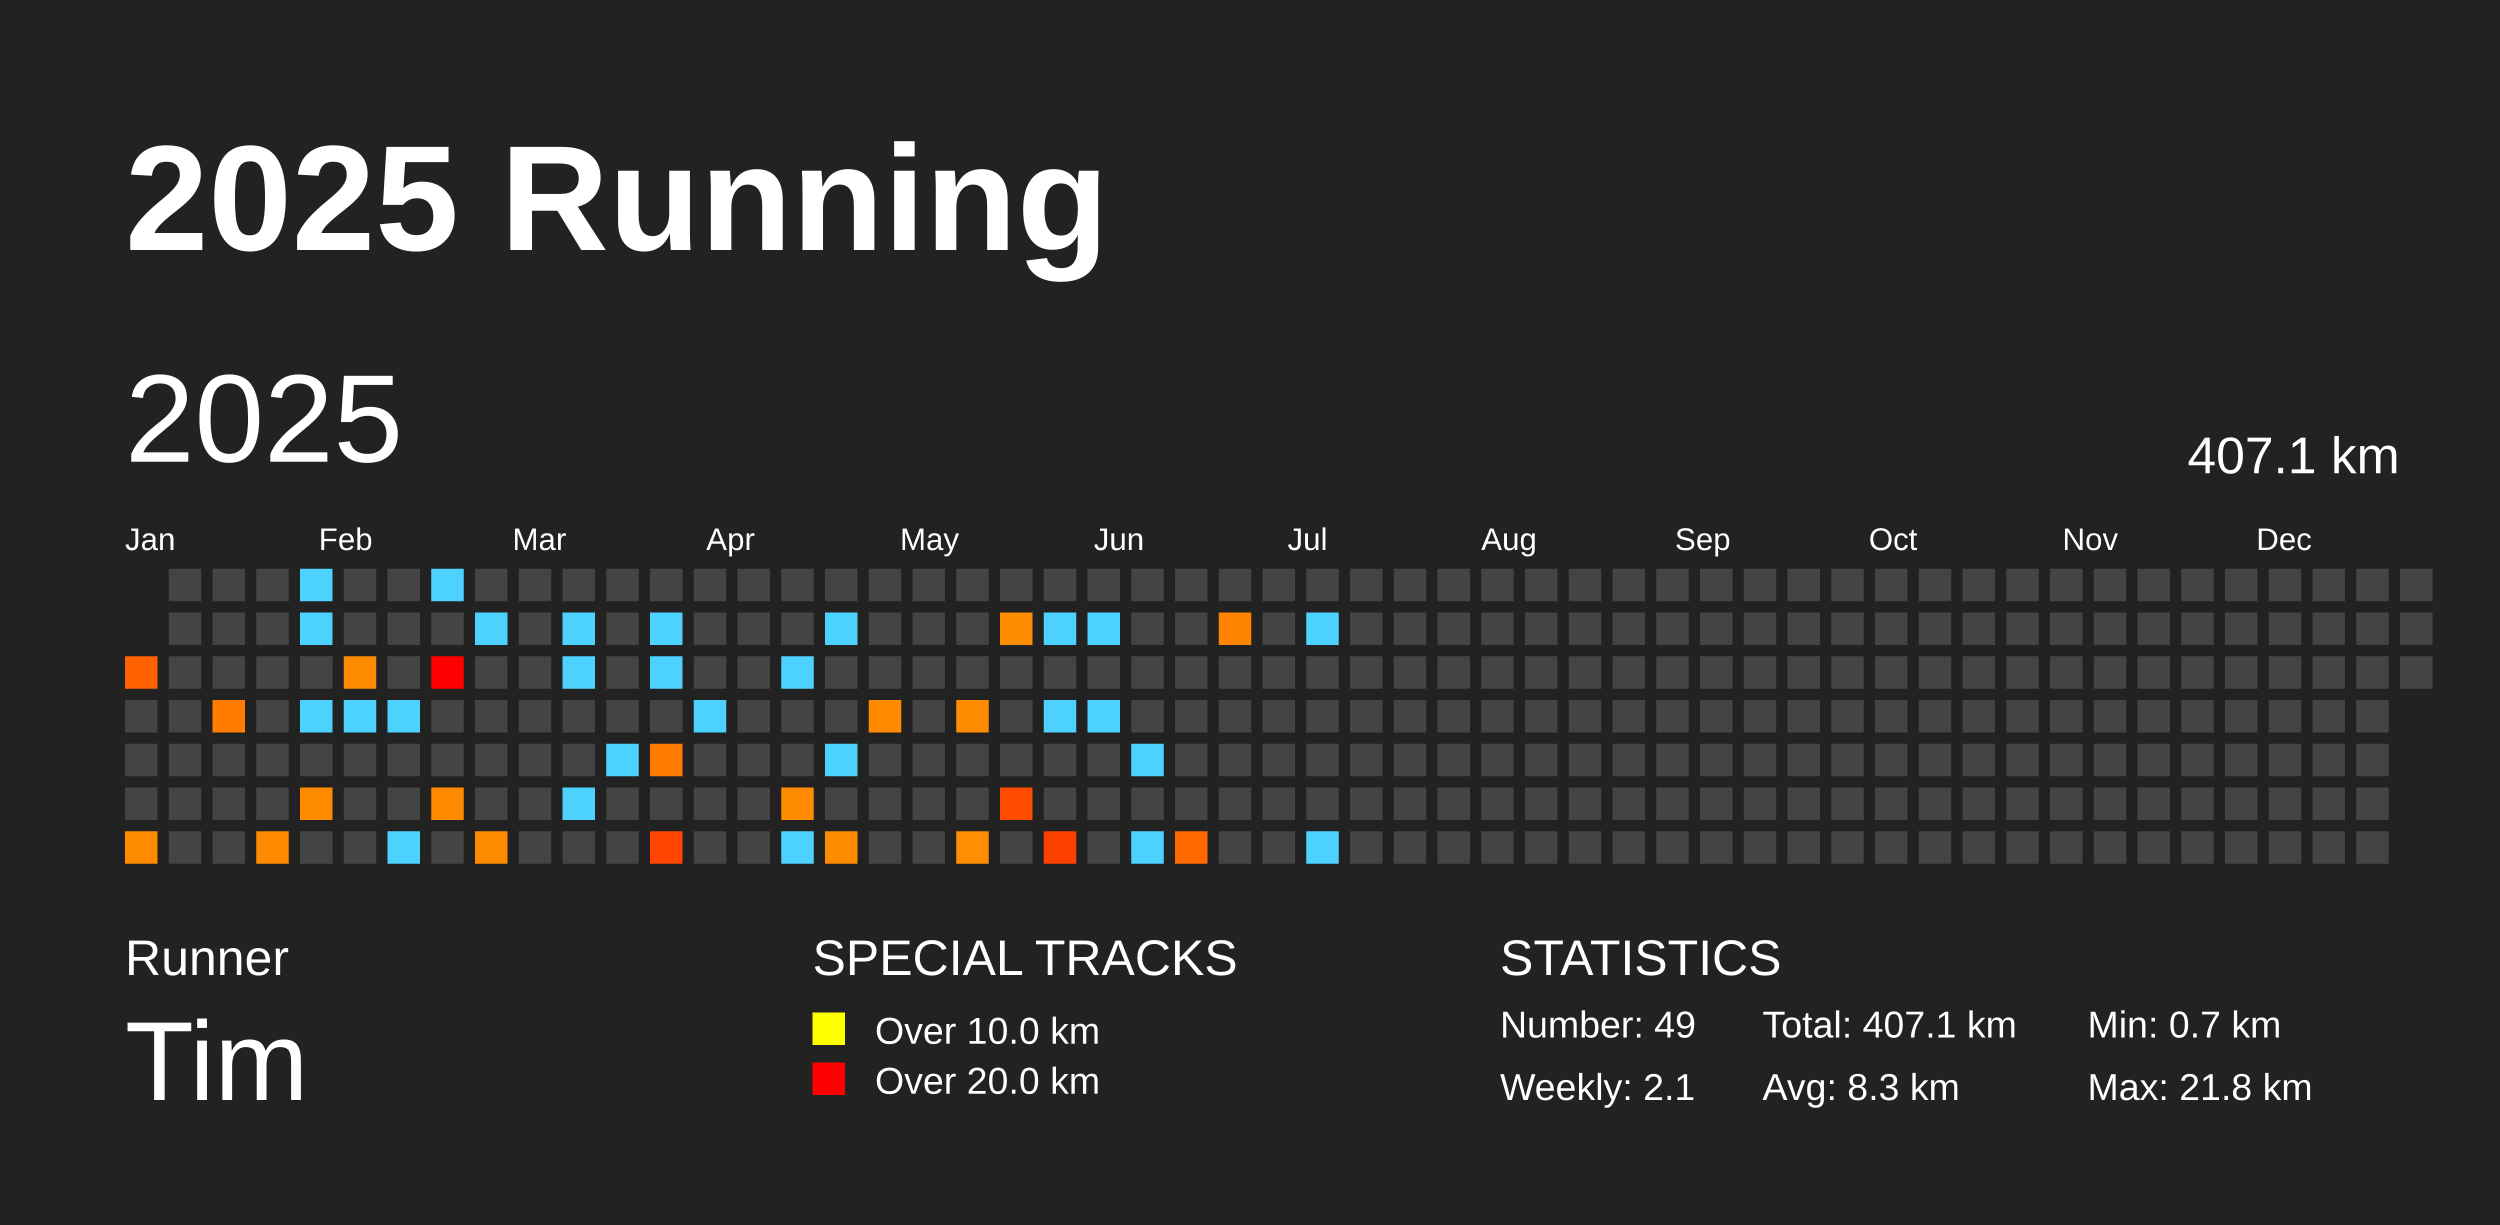
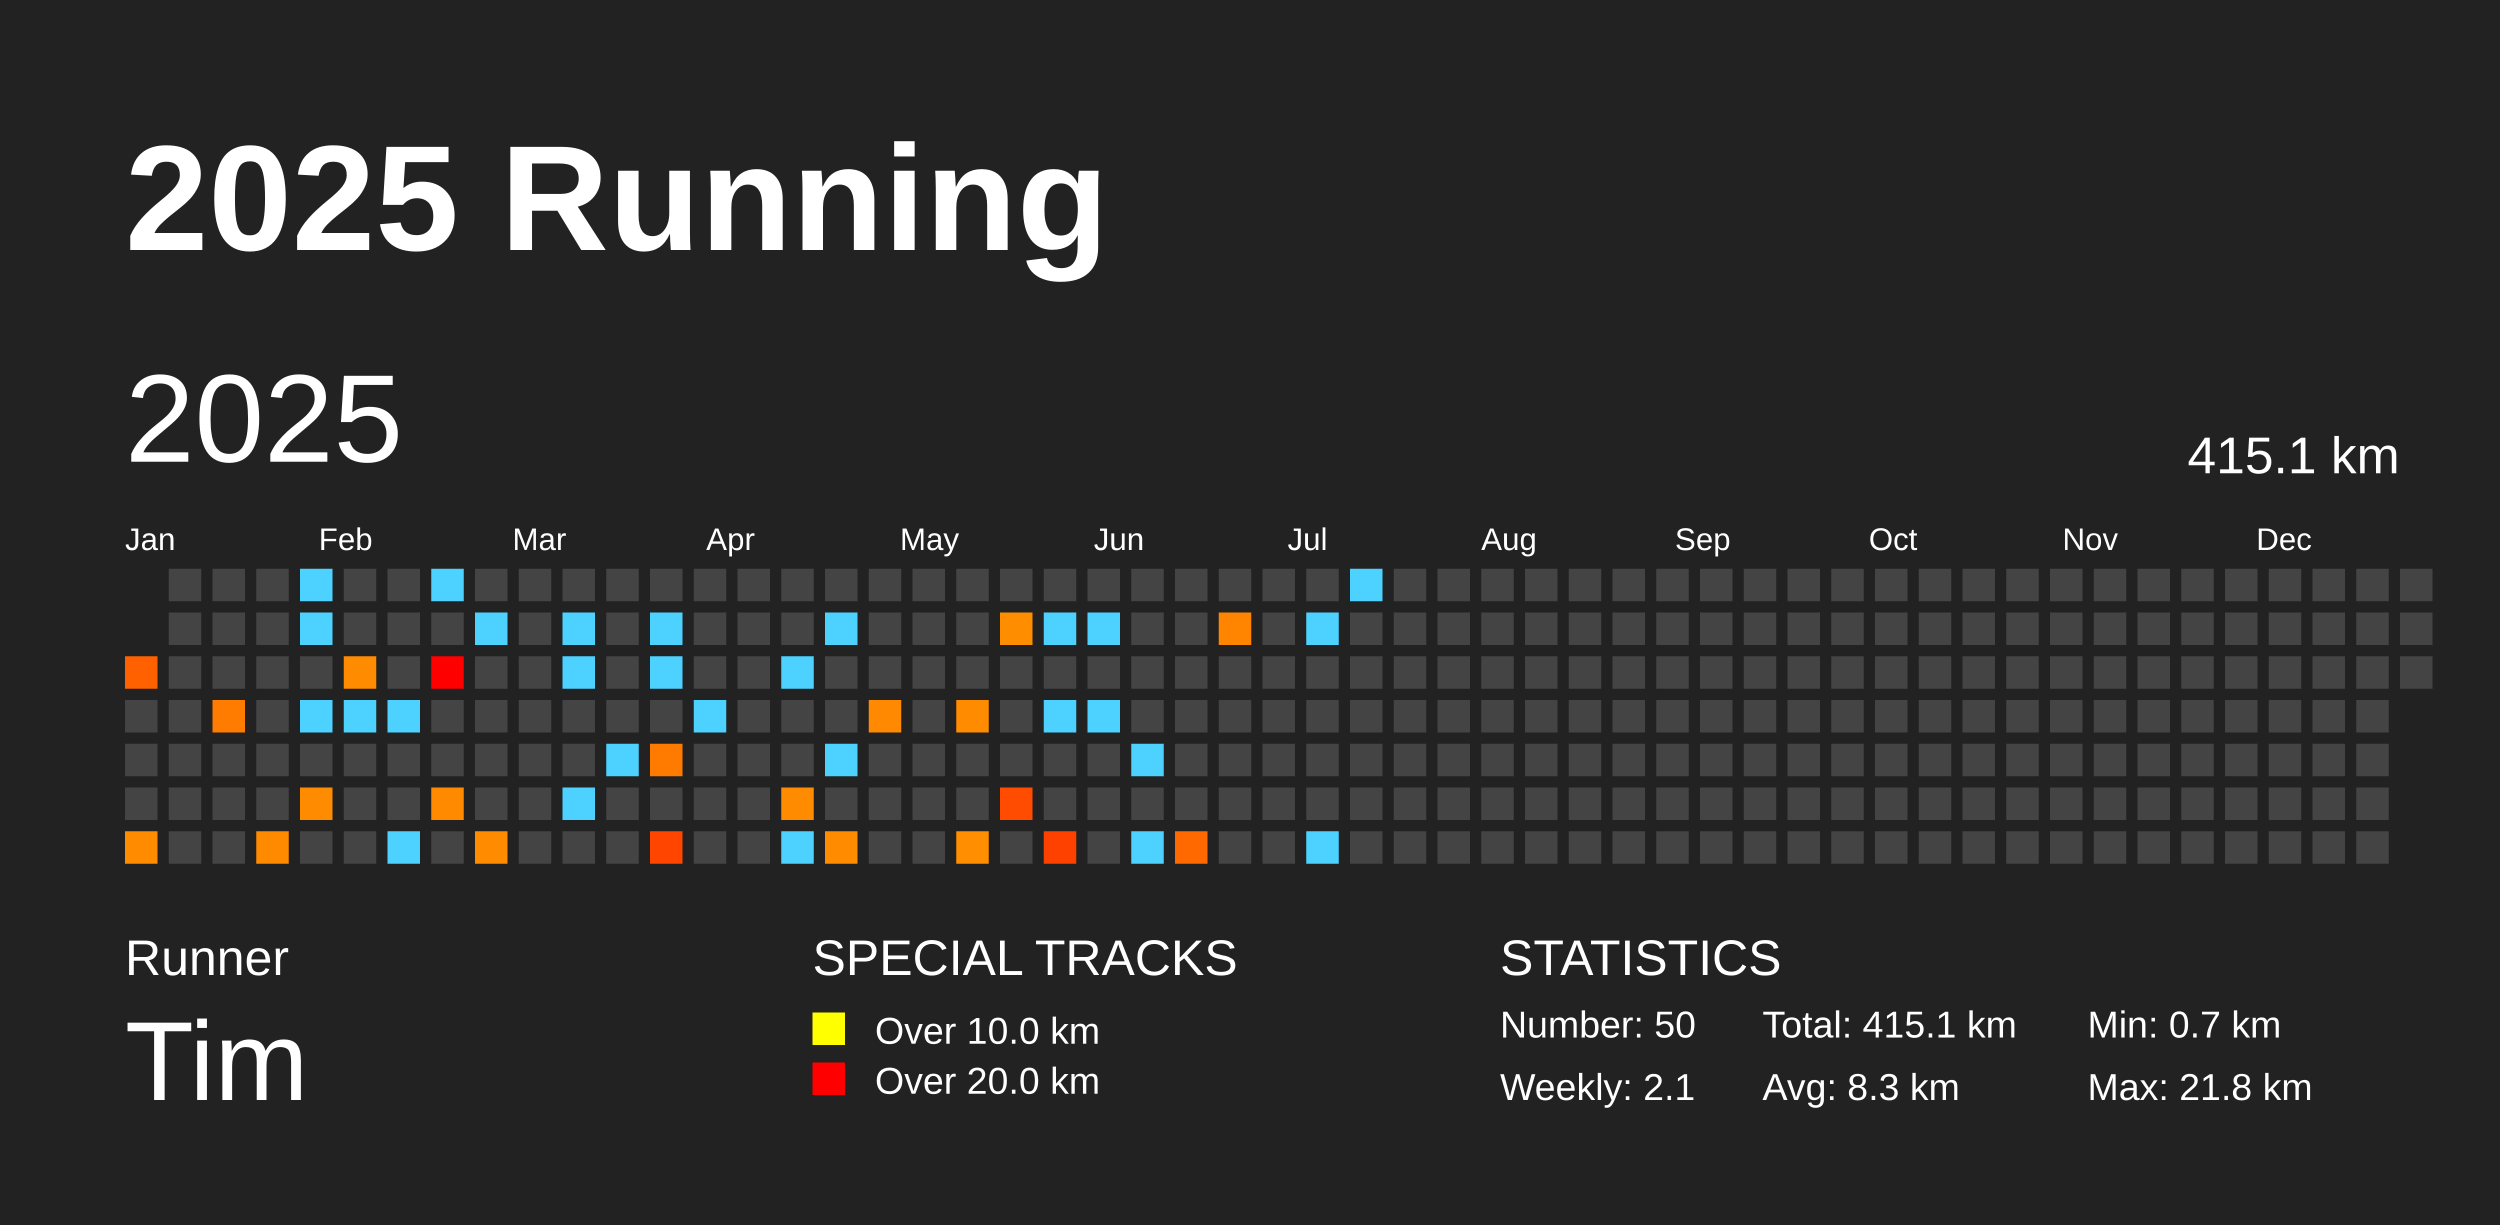
<svg xmlns="http://www.w3.org/2000/svg" baseProfile="full" height="98mm" version="1.1" viewBox="0,0,200,98" width="200mm">
  <defs />
  <rect fill="#222222" height="98" width="200" x="0" y="0" />
  <text fill="#FFFFFF" style="font-size:12px; font-family:Arial; font-weight:bold;" x="10" y="20">2025 Running</text>
  <text fill="#FFFFFF" style="font-size:4px; font-family:Arial" x="10" y="78">Runner</text>
  <text fill="#FFFFFF" style="font-size:9px; font-family:Arial" x="10" y="88">Tim</text>
  <text fill="#FFFFFF" style="font-size:4px; font-family:Arial" x="65" y="78">SPECIAL TRACKS</text>
  <rect fill="yellow" height="2.6" width="2.6" x="65" y="81" />
  <text fill="#FFFFFF" style="font-size:3px; font-family:Arial" x="70" y="83.5">Over 10.0 km</text>
  <rect fill="red" height="2.6" width="2.6" x="65" y="85" />
  <text fill="#FFFFFF" style="font-size:3px; font-family:Arial" x="70" y="87.5">Over 20.0 km</text>
  <text fill="#FFFFFF" style="font-size:4px; font-family:Arial" x="120" y="78">STATISTICS</text>
-   <text fill="#FFFFFF" style="font-size:3px; font-family:Arial" x="120" y="83">Number: 49</text>
+   <text fill="#FFFFFF" style="font-size:3px; font-family:Arial" x="120" y="83">Number: 50</text>
  <text fill="#FFFFFF" style="font-size:3px; font-family:Arial" x="120" y="88">Weekly: 2.1</text>
-   <text fill="#FFFFFF" style="font-size:3px; font-family:Arial" x="141" y="83">Total: 407.1 km</text>
+   <text fill="#FFFFFF" style="font-size:3px; font-family:Arial" x="141" y="83">Total: 415.1 km</text>
  <text fill="#FFFFFF" style="font-size:3px; font-family:Arial" x="141" y="88">Avg: 8.3 km</text>
  <text fill="#FFFFFF" style="font-size:3px; font-family:Arial" x="167" y="83">Min: 0.7 km</text>
  <text fill="#FFFFFF" style="font-size:3px; font-family:Arial" x="167" y="88">Max: 21.8 km</text>
  <text dominant-baseline="hanging" fill="#FFFFFF" style="font-size:10.0px; font-family:Arial;" x="10" y="30">2025</text>
-   <text dominant-baseline="hanging" fill="#FFFFFF" style="font-size:4.125px; font-family:Arial;" x="175" y="35">407.1 km</text>
+   <text dominant-baseline="hanging" fill="#FFFFFF" style="font-size:4.125px; font-family:Arial;" x="175" y="35">415.1 km</text>
  <text fill="#FFFFFF" style="font-size:2.5px; font-family:Arial" x="10.0" y="44">Jan</text>
  <text fill="#FFFFFF" style="font-size:2.5px; font-family:Arial" x="25.5" y="44">Feb</text>
  <text fill="#FFFFFF" style="font-size:2.5px; font-family:Arial" x="41.0" y="44">Mar</text>
  <text fill="#FFFFFF" style="font-size:2.5px; font-family:Arial" x="56.5" y="44">Apr</text>
  <text fill="#FFFFFF" style="font-size:2.5px; font-family:Arial" x="72.0" y="44">May</text>
  <text fill="#FFFFFF" style="font-size:2.5px; font-family:Arial" x="87.5" y="44">Jun</text>
  <text fill="#FFFFFF" style="font-size:2.5px; font-family:Arial" x="103.0" y="44">Jul</text>
  <text fill="#FFFFFF" style="font-size:2.5px; font-family:Arial" x="118.5" y="44">Aug</text>
  <text fill="#FFFFFF" style="font-size:2.5px; font-family:Arial" x="134.0" y="44">Sep</text>
  <text fill="#FFFFFF" style="font-size:2.5px; font-family:Arial" x="149.5" y="44">Oct</text>
  <text fill="#FFFFFF" style="font-size:2.5px; font-family:Arial" x="165.0" y="44">Nov</text>
  <text fill="#FFFFFF" style="font-size:2.5px; font-family:Arial" x="180.5" y="44">Dec</text>
  <rect fill="#ff6100" height="2.6" width="2.6" x="10.0" y="52.5" />
  <rect fill="#444444" height="2.6" width="2.6" x="10.0" y="56.0" />
  <rect fill="#444444" height="2.6" width="2.6" x="10.0" y="59.5" />
  <rect fill="#444444" height="2.6" width="2.6" x="10.0" y="63.0" />
  <rect fill="#ff8b00" height="2.6" width="2.6" x="10.0" y="66.5" />
  <rect fill="#444444" height="2.6" width="2.6" x="13.5" y="45.5" />
  <rect fill="#444444" height="2.6" width="2.6" x="13.5" y="49.0" />
  <rect fill="#444444" height="2.6" width="2.6" x="13.5" y="52.5" />
  <rect fill="#444444" height="2.6" width="2.6" x="13.5" y="56.0" />
  <rect fill="#444444" height="2.6" width="2.6" x="13.5" y="59.5" />
  <rect fill="#444444" height="2.6" width="2.6" x="13.5" y="63.0" />
  <rect fill="#444444" height="2.6" width="2.6" x="13.5" y="66.5" />
  <rect fill="#444444" height="2.6" width="2.6" x="17.0" y="45.5" />
  <rect fill="#444444" height="2.6" width="2.6" x="17.0" y="49.0" />
  <rect fill="#444444" height="2.6" width="2.6" x="17.0" y="52.5" />
  <rect fill="#ff7c00" height="2.6" width="2.6" x="17.0" y="56.0" />
  <rect fill="#444444" height="2.6" width="2.6" x="17.0" y="59.5" />
  <rect fill="#444444" height="2.6" width="2.6" x="17.0" y="63.0" />
  <rect fill="#444444" height="2.6" width="2.6" x="17.0" y="66.5" />
  <rect fill="#444444" height="2.6" width="2.6" x="20.5" y="45.5" />
  <rect fill="#444444" height="2.6" width="2.6" x="20.5" y="49.0" />
  <rect fill="#444444" height="2.6" width="2.6" x="20.5" y="52.5" />
  <rect fill="#444444" height="2.6" width="2.6" x="20.5" y="56.0" />
  <rect fill="#444444" height="2.6" width="2.6" x="20.5" y="59.5" />
  <rect fill="#444444" height="2.6" width="2.6" x="20.5" y="63.0" />
  <rect fill="#ff8a00" height="2.6" width="2.6" x="20.5" y="66.5" />
  <rect fill="#4dd2ff" height="2.6" width="2.6" x="24.0" y="45.5" />
  <rect fill="#4dd2ff" height="2.6" width="2.6" x="24.0" y="49.0" />
  <rect fill="#444444" height="2.6" width="2.6" x="24.0" y="52.5" />
  <rect fill="#4dd2ff" height="2.6" width="2.6" x="24.0" y="56.0" />
  <rect fill="#444444" height="2.6" width="2.6" x="24.0" y="59.5" />
  <rect fill="#ff8b00" height="2.6" width="2.6" x="24.0" y="63.0" />
  <rect fill="#444444" height="2.6" width="2.6" x="24.0" y="66.5" />
  <rect fill="#444444" height="2.6" width="2.6" x="27.5" y="45.5" />
  <rect fill="#444444" height="2.6" width="2.6" x="27.5" y="49.0" />
  <rect fill="#ff8c00" height="2.6" width="2.6" x="27.5" y="52.5" />
  <rect fill="#4dd2ff" height="2.6" width="2.6" x="27.5" y="56.0" />
  <rect fill="#444444" height="2.6" width="2.6" x="27.5" y="59.5" />
  <rect fill="#444444" height="2.6" width="2.6" x="27.5" y="63.0" />
  <rect fill="#444444" height="2.6" width="2.6" x="27.5" y="66.5" />
  <rect fill="#444444" height="2.6" width="2.6" x="31.0" y="45.5" />
  <rect fill="#444444" height="2.6" width="2.6" x="31.0" y="49.0" />
  <rect fill="#444444" height="2.6" width="2.6" x="31.0" y="52.5" />
  <rect fill="#4dd2ff" height="2.6" width="2.6" x="31.0" y="56.0" />
  <rect fill="#444444" height="2.6" width="2.6" x="31.0" y="59.5" />
  <rect fill="#444444" height="2.6" width="2.6" x="31.0" y="63.0" />
  <rect fill="#4dd2ff" height="2.6" width="2.6" x="31.0" y="66.5" />
  <rect fill="#4dd2ff" height="2.6" width="2.6" x="34.5" y="45.5" />
  <rect fill="#444444" height="2.6" width="2.6" x="34.5" y="49.0" />
  <rect fill="red" height="2.6" width="2.6" x="34.5" y="52.5" />
  <rect fill="#444444" height="2.6" width="2.6" x="34.5" y="56.0" />
  <rect fill="#444444" height="2.6" width="2.6" x="34.5" y="59.5" />
  <rect fill="#ff8a00" height="2.6" width="2.6" x="34.5" y="63.0" />
  <rect fill="#444444" height="2.6" width="2.6" x="34.5" y="66.5" />
  <rect fill="#444444" height="2.6" width="2.6" x="38.0" y="45.5" />
  <rect fill="#4dd2ff" height="2.6" width="2.6" x="38.0" y="49.0" />
  <rect fill="#444444" height="2.6" width="2.6" x="38.0" y="52.5" />
  <rect fill="#444444" height="2.6" width="2.6" x="38.0" y="56.0" />
  <rect fill="#444444" height="2.6" width="2.6" x="38.0" y="59.5" />
  <rect fill="#444444" height="2.6" width="2.6" x="38.0" y="63.0" />
  <rect fill="#ff8b00" height="2.6" width="2.6" x="38.0" y="66.5" />
  <rect fill="#444444" height="2.6" width="2.6" x="41.5" y="45.5" />
  <rect fill="#444444" height="2.6" width="2.6" x="41.5" y="49.0" />
  <rect fill="#444444" height="2.6" width="2.6" x="41.5" y="52.5" />
  <rect fill="#444444" height="2.6" width="2.6" x="41.5" y="56.0" />
  <rect fill="#444444" height="2.6" width="2.6" x="41.5" y="59.5" />
  <rect fill="#444444" height="2.6" width="2.6" x="41.5" y="63.0" />
  <rect fill="#444444" height="2.6" width="2.6" x="41.5" y="66.5" />
  <rect fill="#444444" height="2.6" width="2.6" x="45.0" y="45.5" />
  <rect fill="#4dd2ff" height="2.6" width="2.6" x="45.0" y="49.0" />
  <rect fill="#4dd2ff" height="2.6" width="2.6" x="45.0" y="52.5" />
  <rect fill="#444444" height="2.6" width="2.6" x="45.0" y="56.0" />
  <rect fill="#444444" height="2.6" width="2.6" x="45.0" y="59.5" />
  <rect fill="#4dd2ff" height="2.6" width="2.6" x="45.0" y="63.0" />
  <rect fill="#444444" height="2.6" width="2.6" x="45.0" y="66.5" />
  <rect fill="#444444" height="2.6" width="2.6" x="48.5" y="45.5" />
  <rect fill="#444444" height="2.6" width="2.6" x="48.5" y="49.0" />
  <rect fill="#444444" height="2.6" width="2.6" x="48.5" y="52.5" />
  <rect fill="#444444" height="2.6" width="2.6" x="48.5" y="56.0" />
  <rect fill="#4dd2ff" height="2.6" width="2.6" x="48.5" y="59.5" />
  <rect fill="#444444" height="2.6" width="2.6" x="48.5" y="63.0" />
  <rect fill="#444444" height="2.6" width="2.6" x="48.5" y="66.5" />
  <rect fill="#444444" height="2.6" width="2.6" x="52.0" y="45.5" />
  <rect fill="#4dd2ff" height="2.6" width="2.6" x="52.0" y="49.0" />
  <rect fill="#4dd2ff" height="2.6" width="2.6" x="52.0" y="52.5" />
  <rect fill="#444444" height="2.6" width="2.6" x="52.0" y="56.0" />
  <rect fill="#ff7b00" height="2.6" width="2.6" x="52.0" y="59.5" />
  <rect fill="#444444" height="2.6" width="2.6" x="52.0" y="63.0" />
  <rect fill="#ff4500" height="2.6" width="2.6" x="52.0" y="66.5" />
  <rect fill="#444444" height="2.6" width="2.6" x="55.5" y="45.5" />
  <rect fill="#444444" height="2.6" width="2.6" x="55.5" y="49.0" />
  <rect fill="#444444" height="2.6" width="2.6" x="55.5" y="52.5" />
  <rect fill="#4dd2ff" height="2.6" width="2.6" x="55.5" y="56.0" />
  <rect fill="#444444" height="2.6" width="2.6" x="55.5" y="59.5" />
  <rect fill="#444444" height="2.6" width="2.6" x="55.5" y="63.0" />
  <rect fill="#444444" height="2.6" width="2.6" x="55.5" y="66.5" />
  <rect fill="#444444" height="2.6" width="2.6" x="59.0" y="45.5" />
  <rect fill="#444444" height="2.6" width="2.6" x="59.0" y="49.0" />
  <rect fill="#444444" height="2.6" width="2.6" x="59.0" y="52.5" />
  <rect fill="#444444" height="2.6" width="2.6" x="59.0" y="56.0" />
  <rect fill="#444444" height="2.6" width="2.6" x="59.0" y="59.5" />
  <rect fill="#444444" height="2.6" width="2.6" x="59.0" y="63.0" />
  <rect fill="#444444" height="2.6" width="2.6" x="59.0" y="66.5" />
  <rect fill="#444444" height="2.6" width="2.6" x="62.5" y="45.5" />
  <rect fill="#444444" height="2.6" width="2.6" x="62.5" y="49.0" />
  <rect fill="#4dd2ff" height="2.6" width="2.6" x="62.5" y="52.5" />
  <rect fill="#444444" height="2.6" width="2.6" x="62.5" y="56.0" />
  <rect fill="#444444" height="2.6" width="2.6" x="62.5" y="59.5" />
  <rect fill="#ff8b00" height="2.6" width="2.6" x="62.5" y="63.0" />
  <rect fill="#4dd2ff" height="2.6" width="2.6" x="62.5" y="66.5" />
  <rect fill="#444444" height="2.6" width="2.6" x="66.0" y="45.5" />
  <rect fill="#4dd2ff" height="2.6" width="2.6" x="66.0" y="49.0" />
  <rect fill="#444444" height="2.6" width="2.6" x="66.0" y="52.5" />
  <rect fill="#444444" height="2.6" width="2.6" x="66.0" y="56.0" />
  <rect fill="#4dd2ff" height="2.6" width="2.6" x="66.0" y="59.5" />
  <rect fill="#444444" height="2.6" width="2.6" x="66.0" y="63.0" />
  <rect fill="#ff8b00" height="2.6" width="2.6" x="66.0" y="66.5" />
  <rect fill="#444444" height="2.6" width="2.6" x="69.5" y="45.5" />
  <rect fill="#444444" height="2.6" width="2.6" x="69.5" y="49.0" />
  <rect fill="#444444" height="2.6" width="2.6" x="69.5" y="52.5" />
  <rect fill="#ff8900" height="2.6" width="2.6" x="69.5" y="56.0" />
  <rect fill="#444444" height="2.6" width="2.6" x="69.5" y="59.5" />
  <rect fill="#444444" height="2.6" width="2.6" x="69.5" y="63.0" />
  <rect fill="#444444" height="2.6" width="2.6" x="69.5" y="66.5" />
  <rect fill="#444444" height="2.6" width="2.6" x="73.0" y="45.5" />
  <rect fill="#444444" height="2.6" width="2.6" x="73.0" y="49.0" />
  <rect fill="#444444" height="2.6" width="2.6" x="73.0" y="52.5" />
  <rect fill="#444444" height="2.6" width="2.6" x="73.0" y="56.0" />
  <rect fill="#444444" height="2.6" width="2.6" x="73.0" y="59.5" />
  <rect fill="#444444" height="2.6" width="2.6" x="73.0" y="63.0" />
  <rect fill="#444444" height="2.6" width="2.6" x="73.0" y="66.5" />
  <rect fill="#444444" height="2.6" width="2.6" x="76.5" y="45.5" />
  <rect fill="#444444" height="2.6" width="2.6" x="76.5" y="49.0" />
  <rect fill="#444444" height="2.6" width="2.6" x="76.5" y="52.5" />
  <rect fill="#ff8b00" height="2.6" width="2.6" x="76.5" y="56.0" />
  <rect fill="#444444" height="2.6" width="2.6" x="76.5" y="59.5" />
  <rect fill="#444444" height="2.6" width="2.6" x="76.5" y="63.0" />
  <rect fill="#ff8e00" height="2.6" width="2.6" x="76.5" y="66.5" />
  <rect fill="#444444" height="2.6" width="2.6" x="80.0" y="45.5" />
  <rect fill="#ff8d00" height="2.6" width="2.6" x="80.0" y="49.0" />
  <rect fill="#444444" height="2.6" width="2.6" x="80.0" y="52.5" />
  <rect fill="#444444" height="2.6" width="2.6" x="80.0" y="56.0" />
  <rect fill="#444444" height="2.6" width="2.6" x="80.0" y="59.5" />
  <rect fill="#ff4c00" height="2.6" width="2.6" x="80.0" y="63.0" />
  <rect fill="#444444" height="2.6" width="2.6" x="80.0" y="66.5" />
  <rect fill="#444444" height="2.6" width="2.6" x="83.5" y="45.5" />
  <rect fill="#4dd2ff" height="2.6" width="2.6" x="83.5" y="49.0" />
  <rect fill="#444444" height="2.6" width="2.6" x="83.5" y="52.5" />
  <rect fill="#4dd2ff" height="2.6" width="2.6" x="83.5" y="56.0" />
  <rect fill="#444444" height="2.6" width="2.6" x="83.5" y="59.5" />
  <rect fill="#444444" height="2.6" width="2.6" x="83.5" y="63.0" />
  <rect fill="#ff4100" height="2.6" width="2.6" x="83.5" y="66.5" />
  <rect fill="#444444" height="2.6" width="2.6" x="87.0" y="45.5" />
  <rect fill="#4dd2ff" height="2.6" width="2.6" x="87.0" y="49.0" />
  <rect fill="#444444" height="2.6" width="2.6" x="87.0" y="52.5" />
  <rect fill="#4dd2ff" height="2.6" width="2.6" x="87.0" y="56.0" />
  <rect fill="#444444" height="2.6" width="2.6" x="87.0" y="59.5" />
  <rect fill="#444444" height="2.6" width="2.6" x="87.0" y="63.0" />
  <rect fill="#444444" height="2.6" width="2.6" x="87.0" y="66.5" />
  <rect fill="#444444" height="2.6" width="2.6" x="90.5" y="45.5" />
  <rect fill="#444444" height="2.6" width="2.6" x="90.5" y="49.0" />
  <rect fill="#444444" height="2.6" width="2.6" x="90.5" y="52.5" />
  <rect fill="#444444" height="2.6" width="2.6" x="90.5" y="56.0" />
  <rect fill="#4dd2ff" height="2.6" width="2.6" x="90.5" y="59.5" />
  <rect fill="#444444" height="2.6" width="2.6" x="90.5" y="63.0" />
  <rect fill="#4dd2ff" height="2.6" width="2.6" x="90.5" y="66.5" />
  <rect fill="#444444" height="2.6" width="2.6" x="94.0" y="45.5" />
  <rect fill="#444444" height="2.6" width="2.6" x="94.0" y="49.0" />
  <rect fill="#444444" height="2.6" width="2.6" x="94.0" y="52.5" />
  <rect fill="#444444" height="2.6" width="2.6" x="94.0" y="56.0" />
  <rect fill="#444444" height="2.6" width="2.6" x="94.0" y="59.5" />
  <rect fill="#444444" height="2.6" width="2.6" x="94.0" y="63.0" />
  <rect fill="#ff6900" height="2.6" width="2.6" x="94.0" y="66.5" />
  <rect fill="#444444" height="2.6" width="2.6" x="97.5" y="45.5" />
  <rect fill="#ff8500" height="2.6" width="2.6" x="97.5" y="49.0" />
  <rect fill="#444444" height="2.6" width="2.6" x="97.5" y="52.5" />
  <rect fill="#444444" height="2.6" width="2.6" x="97.5" y="56.0" />
  <rect fill="#444444" height="2.6" width="2.6" x="97.5" y="59.5" />
  <rect fill="#444444" height="2.6" width="2.6" x="97.5" y="63.0" />
  <rect fill="#444444" height="2.6" width="2.6" x="97.5" y="66.5" />
  <rect fill="#444444" height="2.6" width="2.6" x="101.0" y="45.5" />
  <rect fill="#444444" height="2.6" width="2.6" x="101.0" y="49.0" />
  <rect fill="#444444" height="2.6" width="2.6" x="101.0" y="52.5" />
  <rect fill="#444444" height="2.6" width="2.6" x="101.0" y="56.0" />
  <rect fill="#444444" height="2.6" width="2.6" x="101.0" y="59.5" />
  <rect fill="#444444" height="2.6" width="2.6" x="101.0" y="63.0" />
  <rect fill="#444444" height="2.6" width="2.6" x="101.0" y="66.5" />
  <rect fill="#444444" height="2.6" width="2.6" x="104.5" y="45.5" />
  <rect fill="#4dd2ff" height="2.6" width="2.6" x="104.5" y="49.0" />
  <rect fill="#444444" height="2.6" width="2.6" x="104.5" y="52.5" />
  <rect fill="#444444" height="2.6" width="2.6" x="104.5" y="56.0" />
  <rect fill="#444444" height="2.6" width="2.6" x="104.5" y="59.5" />
  <rect fill="#444444" height="2.6" width="2.6" x="104.5" y="63.0" />
  <rect fill="#4dd2ff" height="2.6" width="2.6" x="104.5" y="66.5" />
-   <rect fill="#444444" height="2.6" width="2.6" x="108.0" y="45.5" />
+   <rect fill="#4dd2ff" height="2.6" width="2.6" x="108.0" y="45.5" />
  <rect fill="#444444" height="2.6" width="2.6" x="108.0" y="49.0" />
  <rect fill="#444444" height="2.6" width="2.6" x="108.0" y="52.5" />
  <rect fill="#444444" height="2.6" width="2.6" x="108.0" y="56.0" />
  <rect fill="#444444" height="2.6" width="2.6" x="108.0" y="59.5" />
  <rect fill="#444444" height="2.6" width="2.6" x="108.0" y="63.0" />
  <rect fill="#444444" height="2.6" width="2.6" x="108.0" y="66.5" />
  <rect fill="#444444" height="2.6" width="2.6" x="111.5" y="45.5" />
  <rect fill="#444444" height="2.6" width="2.6" x="111.5" y="49.0" />
  <rect fill="#444444" height="2.6" width="2.6" x="111.5" y="52.5" />
  <rect fill="#444444" height="2.6" width="2.6" x="111.5" y="56.0" />
  <rect fill="#444444" height="2.6" width="2.6" x="111.5" y="59.5" />
  <rect fill="#444444" height="2.6" width="2.6" x="111.5" y="63.0" />
  <rect fill="#444444" height="2.6" width="2.6" x="111.5" y="66.5" />
  <rect fill="#444444" height="2.6" width="2.6" x="115.0" y="45.5" />
  <rect fill="#444444" height="2.6" width="2.6" x="115.0" y="49.0" />
  <rect fill="#444444" height="2.6" width="2.6" x="115.0" y="52.5" />
  <rect fill="#444444" height="2.6" width="2.6" x="115.0" y="56.0" />
  <rect fill="#444444" height="2.6" width="2.6" x="115.0" y="59.5" />
  <rect fill="#444444" height="2.6" width="2.6" x="115.0" y="63.0" />
  <rect fill="#444444" height="2.6" width="2.6" x="115.0" y="66.5" />
  <rect fill="#444444" height="2.6" width="2.6" x="118.5" y="45.5" />
  <rect fill="#444444" height="2.6" width="2.6" x="118.5" y="49.0" />
  <rect fill="#444444" height="2.6" width="2.6" x="118.5" y="52.5" />
  <rect fill="#444444" height="2.6" width="2.6" x="118.5" y="56.0" />
  <rect fill="#444444" height="2.6" width="2.6" x="118.5" y="59.5" />
  <rect fill="#444444" height="2.6" width="2.6" x="118.5" y="63.0" />
  <rect fill="#444444" height="2.6" width="2.6" x="118.5" y="66.5" />
  <rect fill="#444444" height="2.6" width="2.6" x="122.0" y="45.5" />
  <rect fill="#444444" height="2.6" width="2.6" x="122.0" y="49.0" />
  <rect fill="#444444" height="2.6" width="2.6" x="122.0" y="52.5" />
  <rect fill="#444444" height="2.6" width="2.6" x="122.0" y="56.0" />
  <rect fill="#444444" height="2.6" width="2.6" x="122.0" y="59.5" />
  <rect fill="#444444" height="2.6" width="2.6" x="122.0" y="63.0" />
  <rect fill="#444444" height="2.6" width="2.6" x="122.0" y="66.5" />
  <rect fill="#444444" height="2.6" width="2.6" x="125.5" y="45.5" />
  <rect fill="#444444" height="2.6" width="2.6" x="125.5" y="49.0" />
  <rect fill="#444444" height="2.6" width="2.6" x="125.5" y="52.5" />
  <rect fill="#444444" height="2.6" width="2.6" x="125.5" y="56.0" />
  <rect fill="#444444" height="2.6" width="2.6" x="125.5" y="59.5" />
  <rect fill="#444444" height="2.6" width="2.6" x="125.5" y="63.0" />
  <rect fill="#444444" height="2.6" width="2.6" x="125.5" y="66.5" />
  <rect fill="#444444" height="2.6" width="2.6" x="129.0" y="45.5" />
  <rect fill="#444444" height="2.6" width="2.6" x="129.0" y="49.0" />
  <rect fill="#444444" height="2.6" width="2.6" x="129.0" y="52.5" />
  <rect fill="#444444" height="2.6" width="2.6" x="129.0" y="56.0" />
  <rect fill="#444444" height="2.6" width="2.6" x="129.0" y="59.5" />
  <rect fill="#444444" height="2.6" width="2.6" x="129.0" y="63.0" />
  <rect fill="#444444" height="2.6" width="2.6" x="129.0" y="66.5" />
  <rect fill="#444444" height="2.6" width="2.6" x="132.5" y="45.5" />
  <rect fill="#444444" height="2.6" width="2.6" x="132.5" y="49.0" />
  <rect fill="#444444" height="2.6" width="2.6" x="132.5" y="52.5" />
  <rect fill="#444444" height="2.6" width="2.6" x="132.5" y="56.0" />
  <rect fill="#444444" height="2.6" width="2.6" x="132.5" y="59.5" />
  <rect fill="#444444" height="2.6" width="2.6" x="132.5" y="63.0" />
  <rect fill="#444444" height="2.6" width="2.6" x="132.5" y="66.5" />
  <rect fill="#444444" height="2.6" width="2.6" x="136.0" y="45.5" />
  <rect fill="#444444" height="2.6" width="2.6" x="136.0" y="49.0" />
  <rect fill="#444444" height="2.6" width="2.6" x="136.0" y="52.5" />
  <rect fill="#444444" height="2.6" width="2.6" x="136.0" y="56.0" />
  <rect fill="#444444" height="2.6" width="2.6" x="136.0" y="59.5" />
  <rect fill="#444444" height="2.6" width="2.6" x="136.0" y="63.0" />
  <rect fill="#444444" height="2.6" width="2.6" x="136.0" y="66.5" />
  <rect fill="#444444" height="2.6" width="2.6" x="139.5" y="45.5" />
  <rect fill="#444444" height="2.6" width="2.6" x="139.5" y="49.0" />
  <rect fill="#444444" height="2.6" width="2.6" x="139.5" y="52.5" />
  <rect fill="#444444" height="2.6" width="2.6" x="139.5" y="56.0" />
  <rect fill="#444444" height="2.6" width="2.6" x="139.5" y="59.5" />
  <rect fill="#444444" height="2.6" width="2.6" x="139.5" y="63.0" />
  <rect fill="#444444" height="2.6" width="2.6" x="139.5" y="66.5" />
  <rect fill="#444444" height="2.6" width="2.6" x="143.0" y="45.5" />
  <rect fill="#444444" height="2.6" width="2.6" x="143.0" y="49.0" />
  <rect fill="#444444" height="2.6" width="2.6" x="143.0" y="52.5" />
  <rect fill="#444444" height="2.6" width="2.6" x="143.0" y="56.0" />
  <rect fill="#444444" height="2.6" width="2.6" x="143.0" y="59.5" />
  <rect fill="#444444" height="2.6" width="2.6" x="143.0" y="63.0" />
  <rect fill="#444444" height="2.6" width="2.6" x="143.0" y="66.5" />
  <rect fill="#444444" height="2.6" width="2.6" x="146.5" y="45.5" />
  <rect fill="#444444" height="2.6" width="2.6" x="146.5" y="49.0" />
  <rect fill="#444444" height="2.6" width="2.6" x="146.5" y="52.5" />
  <rect fill="#444444" height="2.6" width="2.6" x="146.5" y="56.0" />
  <rect fill="#444444" height="2.6" width="2.6" x="146.5" y="59.5" />
  <rect fill="#444444" height="2.6" width="2.6" x="146.5" y="63.0" />
  <rect fill="#444444" height="2.6" width="2.6" x="146.5" y="66.5" />
  <rect fill="#444444" height="2.6" width="2.6" x="150.0" y="45.5" />
  <rect fill="#444444" height="2.6" width="2.6" x="150.0" y="49.0" />
  <rect fill="#444444" height="2.6" width="2.6" x="150.0" y="52.5" />
  <rect fill="#444444" height="2.6" width="2.6" x="150.0" y="56.0" />
  <rect fill="#444444" height="2.6" width="2.6" x="150.0" y="59.5" />
  <rect fill="#444444" height="2.6" width="2.6" x="150.0" y="63.0" />
  <rect fill="#444444" height="2.6" width="2.6" x="150.0" y="66.5" />
  <rect fill="#444444" height="2.6" width="2.6" x="153.5" y="45.5" />
  <rect fill="#444444" height="2.6" width="2.6" x="153.5" y="49.0" />
  <rect fill="#444444" height="2.6" width="2.6" x="153.5" y="52.5" />
  <rect fill="#444444" height="2.6" width="2.6" x="153.5" y="56.0" />
  <rect fill="#444444" height="2.6" width="2.6" x="153.5" y="59.5" />
  <rect fill="#444444" height="2.6" width="2.6" x="153.5" y="63.0" />
  <rect fill="#444444" height="2.6" width="2.6" x="153.5" y="66.5" />
  <rect fill="#444444" height="2.6" width="2.6" x="157.0" y="45.5" />
  <rect fill="#444444" height="2.6" width="2.6" x="157.0" y="49.0" />
  <rect fill="#444444" height="2.6" width="2.6" x="157.0" y="52.5" />
  <rect fill="#444444" height="2.6" width="2.6" x="157.0" y="56.0" />
  <rect fill="#444444" height="2.6" width="2.6" x="157.0" y="59.5" />
  <rect fill="#444444" height="2.6" width="2.6" x="157.0" y="63.0" />
  <rect fill="#444444" height="2.6" width="2.6" x="157.0" y="66.5" />
  <rect fill="#444444" height="2.6" width="2.6" x="160.5" y="45.5" />
  <rect fill="#444444" height="2.6" width="2.6" x="160.5" y="49.0" />
  <rect fill="#444444" height="2.6" width="2.6" x="160.5" y="52.5" />
  <rect fill="#444444" height="2.6" width="2.6" x="160.5" y="56.0" />
  <rect fill="#444444" height="2.6" width="2.6" x="160.5" y="59.5" />
  <rect fill="#444444" height="2.6" width="2.6" x="160.5" y="63.0" />
  <rect fill="#444444" height="2.6" width="2.6" x="160.5" y="66.5" />
  <rect fill="#444444" height="2.6" width="2.6" x="164.0" y="45.5" />
  <rect fill="#444444" height="2.6" width="2.6" x="164.0" y="49.0" />
  <rect fill="#444444" height="2.6" width="2.6" x="164.0" y="52.5" />
  <rect fill="#444444" height="2.6" width="2.6" x="164.0" y="56.0" />
  <rect fill="#444444" height="2.6" width="2.6" x="164.0" y="59.5" />
  <rect fill="#444444" height="2.6" width="2.6" x="164.0" y="63.0" />
  <rect fill="#444444" height="2.6" width="2.6" x="164.0" y="66.5" />
  <rect fill="#444444" height="2.6" width="2.6" x="167.5" y="45.5" />
  <rect fill="#444444" height="2.6" width="2.6" x="167.5" y="49.0" />
  <rect fill="#444444" height="2.6" width="2.6" x="167.5" y="52.5" />
  <rect fill="#444444" height="2.6" width="2.6" x="167.5" y="56.0" />
  <rect fill="#444444" height="2.6" width="2.6" x="167.5" y="59.5" />
  <rect fill="#444444" height="2.6" width="2.6" x="167.5" y="63.0" />
  <rect fill="#444444" height="2.6" width="2.6" x="167.5" y="66.5" />
  <rect fill="#444444" height="2.6" width="2.6" x="171.0" y="45.5" />
  <rect fill="#444444" height="2.6" width="2.6" x="171.0" y="49.0" />
  <rect fill="#444444" height="2.6" width="2.6" x="171.0" y="52.5" />
  <rect fill="#444444" height="2.6" width="2.6" x="171.0" y="56.0" />
  <rect fill="#444444" height="2.6" width="2.6" x="171.0" y="59.5" />
  <rect fill="#444444" height="2.6" width="2.6" x="171.0" y="63.0" />
  <rect fill="#444444" height="2.6" width="2.6" x="171.0" y="66.5" />
  <rect fill="#444444" height="2.6" width="2.6" x="174.5" y="45.5" />
  <rect fill="#444444" height="2.6" width="2.6" x="174.5" y="49.0" />
  <rect fill="#444444" height="2.6" width="2.6" x="174.5" y="52.5" />
  <rect fill="#444444" height="2.6" width="2.6" x="174.5" y="56.0" />
  <rect fill="#444444" height="2.6" width="2.6" x="174.5" y="59.5" />
  <rect fill="#444444" height="2.6" width="2.6" x="174.5" y="63.0" />
  <rect fill="#444444" height="2.6" width="2.6" x="174.5" y="66.5" />
  <rect fill="#444444" height="2.6" width="2.6" x="178.0" y="45.5" />
  <rect fill="#444444" height="2.6" width="2.6" x="178.0" y="49.0" />
  <rect fill="#444444" height="2.6" width="2.6" x="178.0" y="52.5" />
  <rect fill="#444444" height="2.6" width="2.6" x="178.0" y="56.0" />
  <rect fill="#444444" height="2.6" width="2.6" x="178.0" y="59.5" />
  <rect fill="#444444" height="2.6" width="2.6" x="178.0" y="63.0" />
  <rect fill="#444444" height="2.6" width="2.6" x="178.0" y="66.5" />
  <rect fill="#444444" height="2.6" width="2.6" x="181.5" y="45.5" />
  <rect fill="#444444" height="2.6" width="2.6" x="181.5" y="49.0" />
  <rect fill="#444444" height="2.6" width="2.6" x="181.5" y="52.5" />
  <rect fill="#444444" height="2.6" width="2.6" x="181.5" y="56.0" />
  <rect fill="#444444" height="2.6" width="2.6" x="181.5" y="59.5" />
  <rect fill="#444444" height="2.6" width="2.6" x="181.5" y="63.0" />
  <rect fill="#444444" height="2.6" width="2.6" x="181.5" y="66.5" />
  <rect fill="#444444" height="2.6" width="2.6" x="185.0" y="45.5" />
  <rect fill="#444444" height="2.6" width="2.6" x="185.0" y="49.0" />
  <rect fill="#444444" height="2.6" width="2.6" x="185.0" y="52.5" />
  <rect fill="#444444" height="2.6" width="2.6" x="185.0" y="56.0" />
  <rect fill="#444444" height="2.6" width="2.6" x="185.0" y="59.5" />
  <rect fill="#444444" height="2.6" width="2.6" x="185.0" y="63.0" />
  <rect fill="#444444" height="2.6" width="2.6" x="185.0" y="66.5" />
  <rect fill="#444444" height="2.6" width="2.6" x="188.5" y="45.5" />
  <rect fill="#444444" height="2.6" width="2.6" x="188.5" y="49.0" />
  <rect fill="#444444" height="2.6" width="2.6" x="188.5" y="52.5" />
  <rect fill="#444444" height="2.6" width="2.6" x="188.5" y="56.0" />
  <rect fill="#444444" height="2.6" width="2.6" x="188.5" y="59.5" />
  <rect fill="#444444" height="2.6" width="2.6" x="188.5" y="63.0" />
  <rect fill="#444444" height="2.6" width="2.6" x="188.5" y="66.5" />
  <rect fill="#444444" height="2.6" width="2.6" x="192.0" y="45.5" />
  <rect fill="#444444" height="2.6" width="2.6" x="192.0" y="49.0" />
  <rect fill="#444444" height="2.6" width="2.6" x="192.0" y="52.5" />
</svg>
